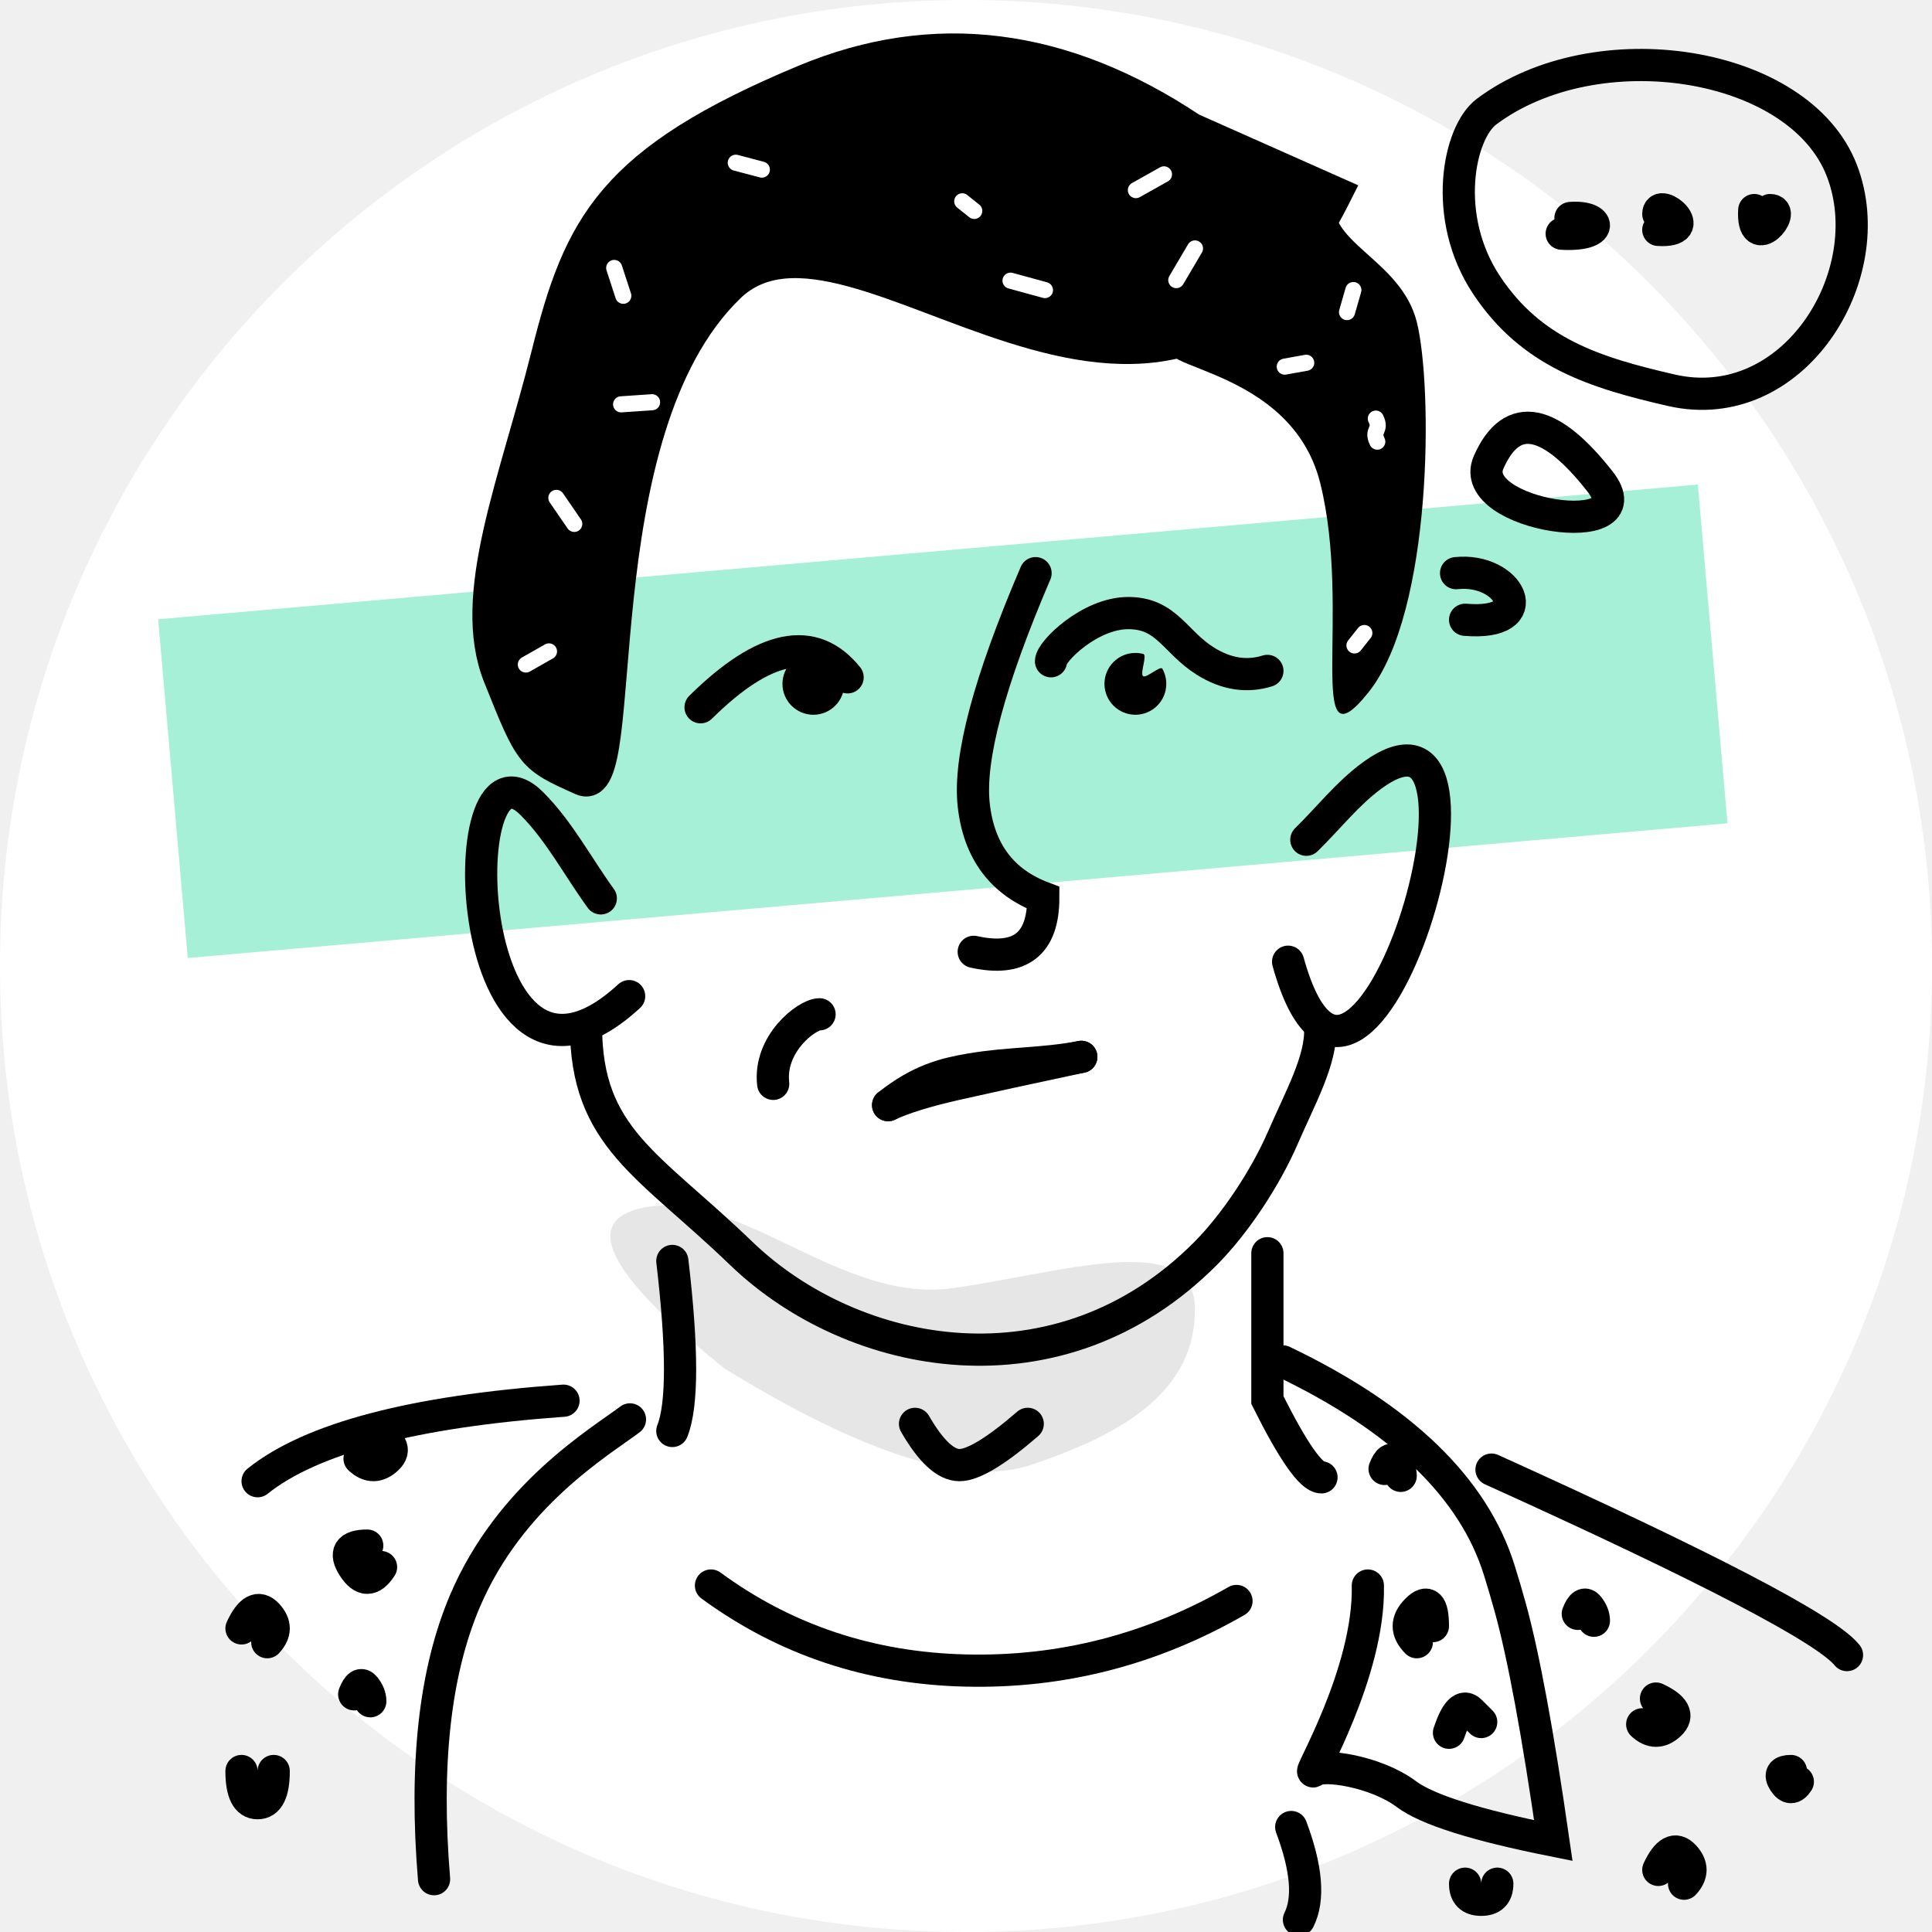
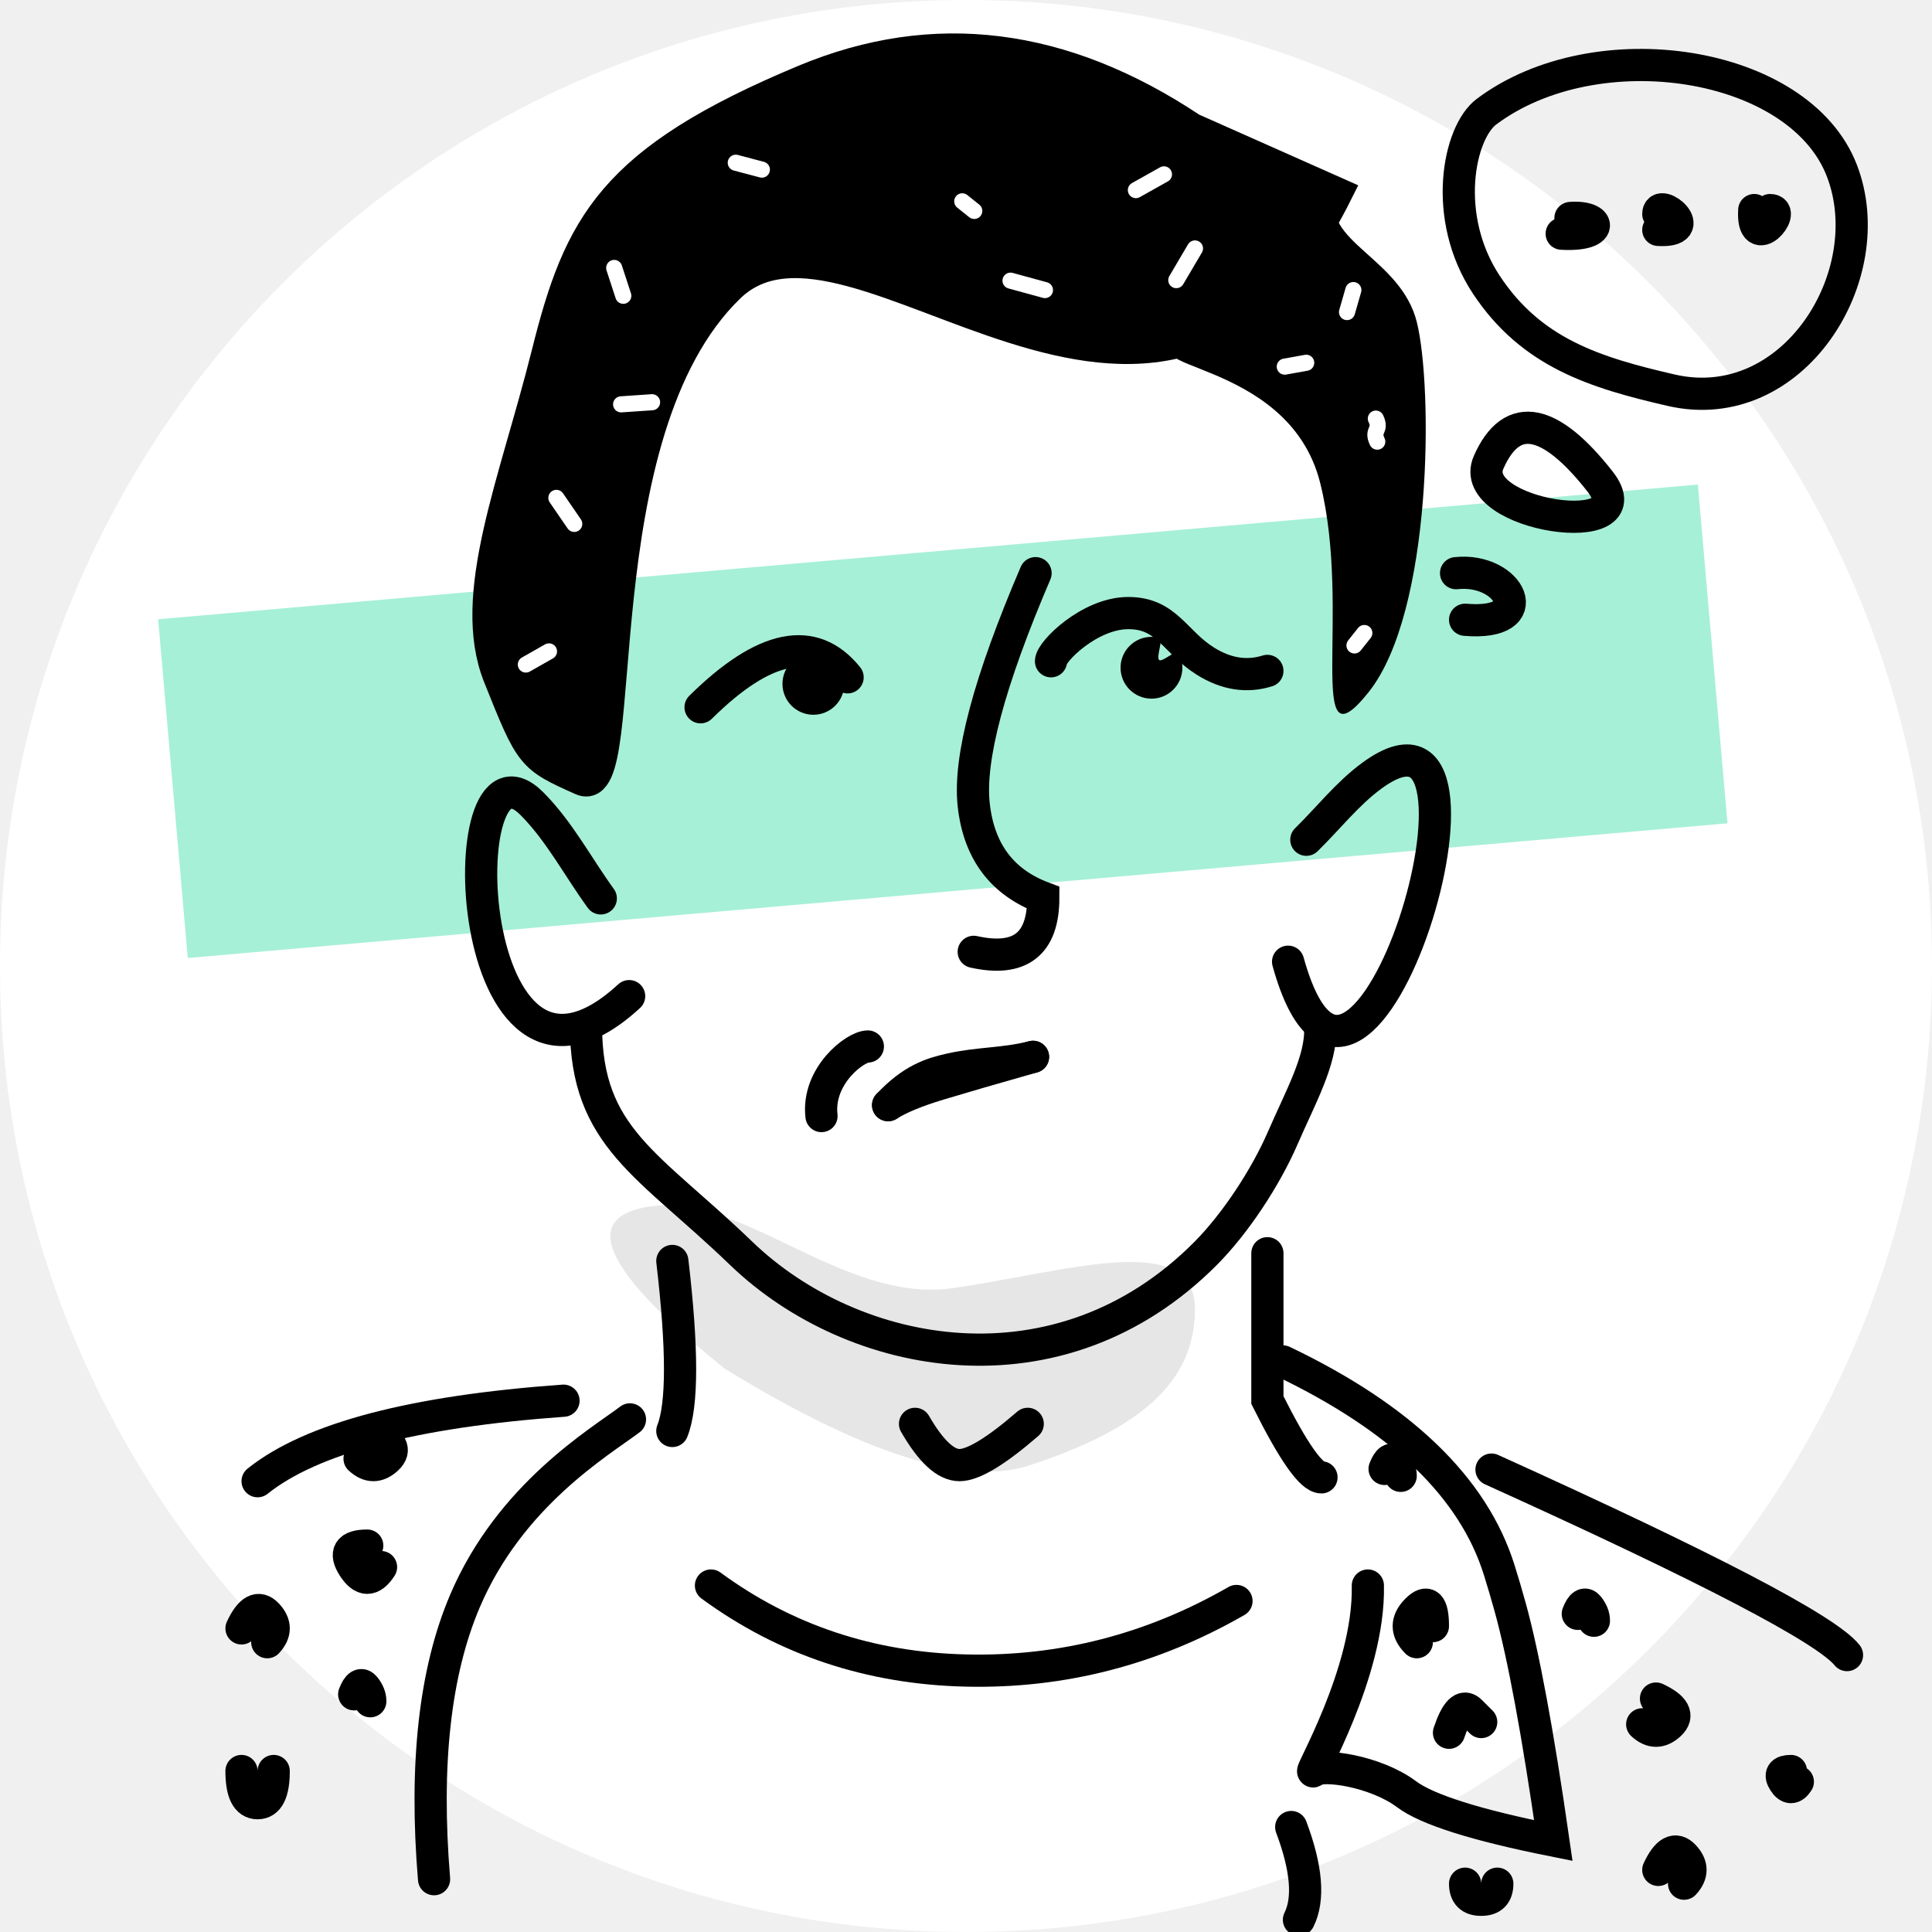
<svg xmlns="http://www.w3.org/2000/svg" width="120px" height="120px" viewBox="0 0 120 120" version="1.1">
  <g id="me" stroke="none" stroke-width="1" fill="none" fill-rule="evenodd">
    <g id="Group" transform="translate(0, -2)">
      <rect id="Rectangle" fill="#FFFFFF" x="0" y="2" width="120" height="120" rx="60" />
      <path d="M40,77 C45.94,75.812 52.198,83.006 59.198,82.006 C66.198,81.006 74.222,78.32 74.222,83.32 C74.222,88.32 70,91 64,93 C60,94.333 53.667,92.333 45,87 C37.707,81.125 36.04,77.792 40,77 Z" id="Path-36" fill-opacity="0.1" fill="#000000" />
      <path d="M56.834,90.438 C57.82,92.146 58.74,93 59.594,93 C60.448,93 61.861,92.146 63.834,90.438" id="Path-69" stroke="#000000" stroke-width="2" stroke-linecap="round" />
      <polygon id="Rectangle" fill="#A6F0D7" transform="translate(58.56, 46.8) rotate(-5) translate(-58.56, -46.8) " points="10.56 36.24 106.56 36.24 106.56 57.36 10.56 57.36" />
      <path d="M97,16.515 C99.679,16.67 99.466,15.396 97.545,15.539" id="Path-2" stroke="#000000" stroke-width="2" stroke-linecap="round" />
      <path d="M103,16.279 C105.679,16.435 103,14.226 103,15.292" id="Path-2" stroke="#000000" stroke-width="2" stroke-linecap="round" />
      <path d="M109,16.279 C111.679,16.435 109,14.226 109,15.292" id="Path-2" stroke="#000000" stroke-width="2" stroke-linecap="round" transform="translate(109.5954, 15.6434) rotate(90) translate(-109.5954, -15.6434) " />
      <path d="M91,40.495 C95.645,40.888 93.769,37.237 90.439,37.6" id="Path-2" stroke="#000000" stroke-width="2" stroke-linecap="round" />
      <path d="M92.46,30.716 C90.993,34.052 102.386,35.732 99.37,31.893 C96.355,28.053 93.927,27.381 92.46,30.716 Z" id="Path-4" stroke="#000000" stroke-width="2" stroke-linecap="round" />
      <path d="M95.828,24.298 C100.351,26.548 104.355,25.657 109.034,24.222 C116.447,21.948 116.82,11.502 111.395,7.113 C105.682,2.491 93.801,7.134 90.446,14.976 C89.591,16.974 91.305,22.049 95.828,24.298 Z" id="Path-8" stroke="#000000" stroke-width="2" stroke-linecap="round" transform="translate(102.6585, 15.47025) rotate(30) translate(-102.6585, -15.47025) " />
      <g id="illustration" transform="translate(14.6, 4.555002)">
        <path d="M65.08,82.005 C72.44,85.525 76.92,89.845 78.52,94.965 C78.755,95.716 78.979,96.477 79.193,97.249 C80.023,100.242 80.919,105.08 81.88,111.765 C77.08,110.805 74.04,109.845 72.76,108.885 C70.84,107.445 67.48,106.965 67,107.445 C66.52,107.925 70.478,101.375 70.36,95.925" id="Path-27" stroke="#000000" stroke-width="2" stroke-linecap="round" />
        <path d="M88.257,102.945 C89.4,103.478 89.686,104.012 89.114,104.545 C88.543,105.078 87.971,105.078 87.4,104.545" id="Path-40" stroke="#000000" stroke-width="2" stroke-linecap="round" />
        <path d="M83.4,97.683 C83.622,97.112 83.844,96.969 84.067,97.255 C84.289,97.54 84.4,97.826 84.4,98.112" id="Path-41" stroke="#000000" stroke-width="2" stroke-linecap="round" />
        <path d="M96.638,107.445 C96.067,107.445 95.924,107.667 96.21,108.112 C96.495,108.556 96.781,108.556 97.067,108.112" id="Path-42" stroke="#000000" stroke-width="2" stroke-linecap="round" />
        <path d="M88.4,113.588 C88.933,112.445 89.467,112.159 90,112.731 C90.533,113.302 90.533,113.874 90,114.445" id="Path-43" stroke="#000000" stroke-width="2" stroke-linecap="round" />
        <path d="M8.59,86.445 C9.733,86.978 10.019,87.512 9.448,88.045 C8.876,88.578 8.305,88.578 7.733,88.045" id="Path-40" stroke="#000000" stroke-width="2" stroke-linecap="round" />
        <path d="M8.21,93.445 C7.067,93.445 6.781,93.889 7.352,94.778 C7.924,95.667 8.495,95.667 9.067,94.778" id="Path-42" stroke="#000000" stroke-width="2" stroke-linecap="round" />
        <path d="M0.4,98.588 C0.933,97.445 1.467,97.159 2,97.731 C2.533,98.302 2.533,98.874 2,99.445" id="Path-43" stroke="#000000" stroke-width="2" stroke-linecap="round" />
        <path d="M76.4,114.445 C76.4,115.112 76.733,115.445 77.4,115.445 C78.067,115.445 78.4,115.112 78.4,114.445" id="Path-44" stroke="#000000" stroke-width="2" stroke-linecap="round" />
        <path d="M0.4,107.445 C0.4,108.778 0.733,109.445 1.4,109.445 C2.067,109.445 2.4,108.778 2.4,107.445" id="Path-44" stroke="#000000" stroke-width="2" stroke-linecap="round" />
        <path d="M75.4,105.07 C75.844,103.737 76.289,103.292 76.733,103.737 C77.178,104.181 77.4,104.403 77.4,104.403" id="Path-45" stroke="#000000" stroke-width="2" stroke-linecap="round" />
        <path d="M73.4,99.445 C72.733,98.778 72.733,98.112 73.4,97.445 C74.067,96.778 74.4,97.112 74.4,98.445" id="Path-46" stroke="#000000" stroke-width="2" stroke-linecap="round" />
        <path d="M20.4,84.445 C11.067,85.112 4.733,86.778 1.4,89.445" id="Path-47" stroke="#000000" stroke-width="2" stroke-linecap="round" />
        <path d="M7.4,102.683 C7.622,102.112 7.844,101.969 8.067,102.255 C8.289,102.54 8.4,102.826 8.4,103.112" id="Path-41" stroke="#000000" stroke-width="2" stroke-linecap="round" />
        <path d="M71.4,88.683 C71.622,88.112 71.844,87.969 72.067,88.255 C72.289,88.54 72.4,88.826 72.4,89.112" id="Path-41" stroke="#000000" stroke-width="2" stroke-linecap="round" />
        <path d="M12.36,114.165 C11.768,107.039 12.408,101.279 14.28,96.885 C17.088,90.294 22.642,87.027 24.528,85.606" id="Path-28" stroke="#000000" stroke-width="2" stroke-linecap="round" />
        <path d="M65.6,110.925 C66.56,113.485 66.72,115.405 66.08,116.685" id="Path-29" stroke="#000000" stroke-width="2" stroke-linecap="round" />
        <path d="M78.04,88.725 C91.48,94.805 98.84,98.645 100.12,100.245" id="Path-30" stroke="#000000" stroke-width="2" stroke-linecap="round" />
        <path d="M29.56,95.925 C34.173,99.307 39.453,101.067 45.4,101.205 C51.347,101.343 56.947,99.903 62.2,96.885" id="Path-32" stroke="#000000" stroke-width="2" stroke-linecap="round" />
        <path d="M21.797,61.164 C21.797,68.115 25.679,69.742 31.428,75.285 C38.4,82.005 51.202,84.445 60.296,75.285 C62.114,73.454 64.001,70.607 65.08,68.115 C66.159,65.624 67.48,63.285 67.4,61.309" id="Path-5" stroke="#000000" stroke-width="2" stroke-linecap="round" />
        <path d="M22.716,53.245 C21.291,51.285 20.15,49.081 18.44,47.364 C13.192,42.093 14.028,68.936 24.477,59.317" id="Path-6" stroke="#000000" stroke-width="2" stroke-linecap="round" />
        <path d="M66.539,49.603 C67.897,48.276 69.085,46.739 70.614,45.62 C80.125,38.66 69.861,73.238 65.406,57.179" id="Path-7" stroke="#000000" stroke-width="2" stroke-linecap="round" />
        <path d="M21.546,45.855 C24.692,47.265 21.279,24.374 30.683,15.265 C38.474,7.718 57.4,31.445 68.4,9.445 L59.4,5.445 C51.4,0.112 43.4,-0.888 35.4,2.445 C23.4,7.445 21.4,11.445 19.4,19.445 C17.4,27.445 14.4,34.445 16.4,39.445 C18.4,44.445 18.4,44.445 21.546,45.855 Z" id="Path-12" stroke="#000000" stroke-width="2" fill="#000000" stroke-linecap="round" />
        <path d="M59.4,18.445 C54.4,20.445 65.4,19.445 67.4,27.445 C69.4,35.445 66.4,45.445 70.4,40.445 C74.4,35.445 74.4,21.445 73.4,17.445 C72.4,13.445 67.4,12.445 68.4,9.445 C69.4,6.445 64.4,16.445 59.4,18.445 Z" id="Path-39" fill="#000000" />
        <g id="hair" transform="translate(18.0618, 7.266215)" stroke="#FFFFFF" stroke-linecap="round">
          <path d="M27.851,3.279 C27.602,3.08 27.354,2.881 27.105,2.683" id="Path-48" />
          <path d="M30.103,7.611 C30.816,7.806 31.529,8.001 32.242,8.196" id="Path-49" />
          <path d="M40.4,7.578 C40.787,6.922 41.173,6.266 41.56,5.61" id="Path-50" />
          <path d="M37.89,1.987 C38.471,1.661 39.053,1.335 39.634,1.008" id="Path-51" />
          <path d="M-7.10542736e-15,31.454 C0.479,31.182 0.958,30.91 1.437,30.638" id="Path-52" />
          <path d="M1.896,21.103 C2.266,21.642 2.636,22.18 3.006,22.719" id="Path-53" />
          <path d="M5.917,15.293 C6.558,15.249 7.199,15.206 7.84,15.162" id="Path-54" />
          <path d="M6.052,8.55 C5.864,7.973 5.675,7.397 5.487,6.821" id="Path-55" />
          <path d="M13.038,0.286 C13.578,0.429 14.119,0.571 14.659,0.714" id="Path-56" />
          <path d="M52.883,17.611 C52.514,16.853 53.162,16.937 52.794,16.179" id="Path-57" />
          <path d="M47.137,12.951 C47.581,12.871 48.026,12.791 48.47,12.711" id="Path-58" />
          <path d="M51.398,8.195 C51.267,8.651 51.135,9.107 51.004,9.563" id="Path-59" />
          <path d="M51.467,30.268 C51.671,30.01 51.875,29.753 52.079,29.496" id="Path-60" />
        </g>
        <path d="M29.753,43.108 C31.866,37.974 34.426,36.214 37.433,37.828" id="Path-20" stroke="#000000" stroke-width="2" stroke-linecap="round" transform="translate(33.59315, 40.17842) rotate(23) translate(-33.59315, -40.17842) " />
        <path d="M64.12,39.116 C62.84,39.515 61.56,39.315 60.28,38.517 C58.36,37.32 57.88,35.524 55.48,35.524 C53.08,35.524 50.68,37.919 50.68,38.517" id="Path-21" stroke="#000000" stroke-width="2" stroke-linecap="round" />
        <path d="M49.72,33.045 C46.84,39.765 45.56,44.565 45.88,47.445 C46.2,50.325 47.64,52.245 50.2,53.205 C50.2,56.085 48.76,57.205 45.88,56.565" id="Path-23" stroke="#000000" stroke-width="2" stroke-linecap="round" />
-         <path d="M36.304,60.445 C35.517,60.445 33.136,62.271 33.424,64.765" id="Path-24" stroke="#000000" stroke-width="2" stroke-linecap="round" />
-         <path d="M40.562,66.088 C42.538,64.507 44.125,64.132 45.669,63.869 C48.136,63.45 50.097,63.553 52.562,63.088" id="Path-19" stroke="#000000" stroke-width="2" stroke-linecap="round" />
-         <path d="M40.562,66.088 C41.497,65.644 42.901,65.209 44.776,64.784 C46.65,64.359 49.246,63.794 52.562,63.088" id="Path-22" stroke="#000000" stroke-width="2" stroke-linecap="round" />
+         <path d="M39.304,62.445 C38.517,62.445 36.136,64.271 36.424,66.765" id="Path-24" stroke="#000000" stroke-width="2" stroke-linecap="round" />
+         <path d="M40.562,66.088 C42.044,64.507 43.234,64.132 44.392,63.869 C46.242,63.45 47.713,63.553 49.562,63.088" id="Path-19" stroke="#000000" stroke-width="2" stroke-linecap="round" />
+         <path d="M40.562,66.088 C41.263,65.644 42.316,65.209 43.722,64.784 C45.128,64.359 47.075,63.794 49.562,63.088" id="Path-22" stroke="#000000" stroke-width="2" stroke-linecap="round" />
        <path d="M27.16,75.765 C27.8,81.205 27.8,84.725 27.16,86.325" id="Path-33" stroke="#000000" stroke-width="2" stroke-linecap="round" />
        <path d="M64.12,75.285 L64.12,84.405 C65.72,87.605 66.84,89.205 67.48,89.205" id="Path-34" stroke="#000000" stroke-width="2" stroke-linecap="round" />
-         <path d="M55.92,41.84 C56.98,41.84 57.84,40.98 57.84,39.92 C57.84,39.579 57.751,39.258 57.595,38.98 C57.477,38.771 56.584,39.591 56.4,39.44 C56.19,39.268 56.679,38.134 56.408,38.063 C56.252,38.022 56.089,38 55.92,38 C54.86,38 54,38.86 54,39.92 C54,40.98 54.86,41.84 55.92,41.84 Z" id="Oval" fill="#000000" />
+         <path d="M56.92,40.84 C57.98,40.84 58.84,39.98 58.84,38.92 C58.84,38.579 58.751,38.258 58.595,37.98 C58.477,37.771 57.584,38.591 57.4,38.44 C57.19,38.268 57.679,37.134 57.408,37.063 C57.252,37.022 57.089,37 56.92,37 C55.86,37 55,37.86 55,38.92 C55,39.98 55.86,40.84 56.92,40.84 Z" id="Oval" fill="#000000" />
        <circle id="Oval" fill="#000000" cx="35.92" cy="39.92" r="1.92" />
      </g>
    </g>
  </g>
</svg>
